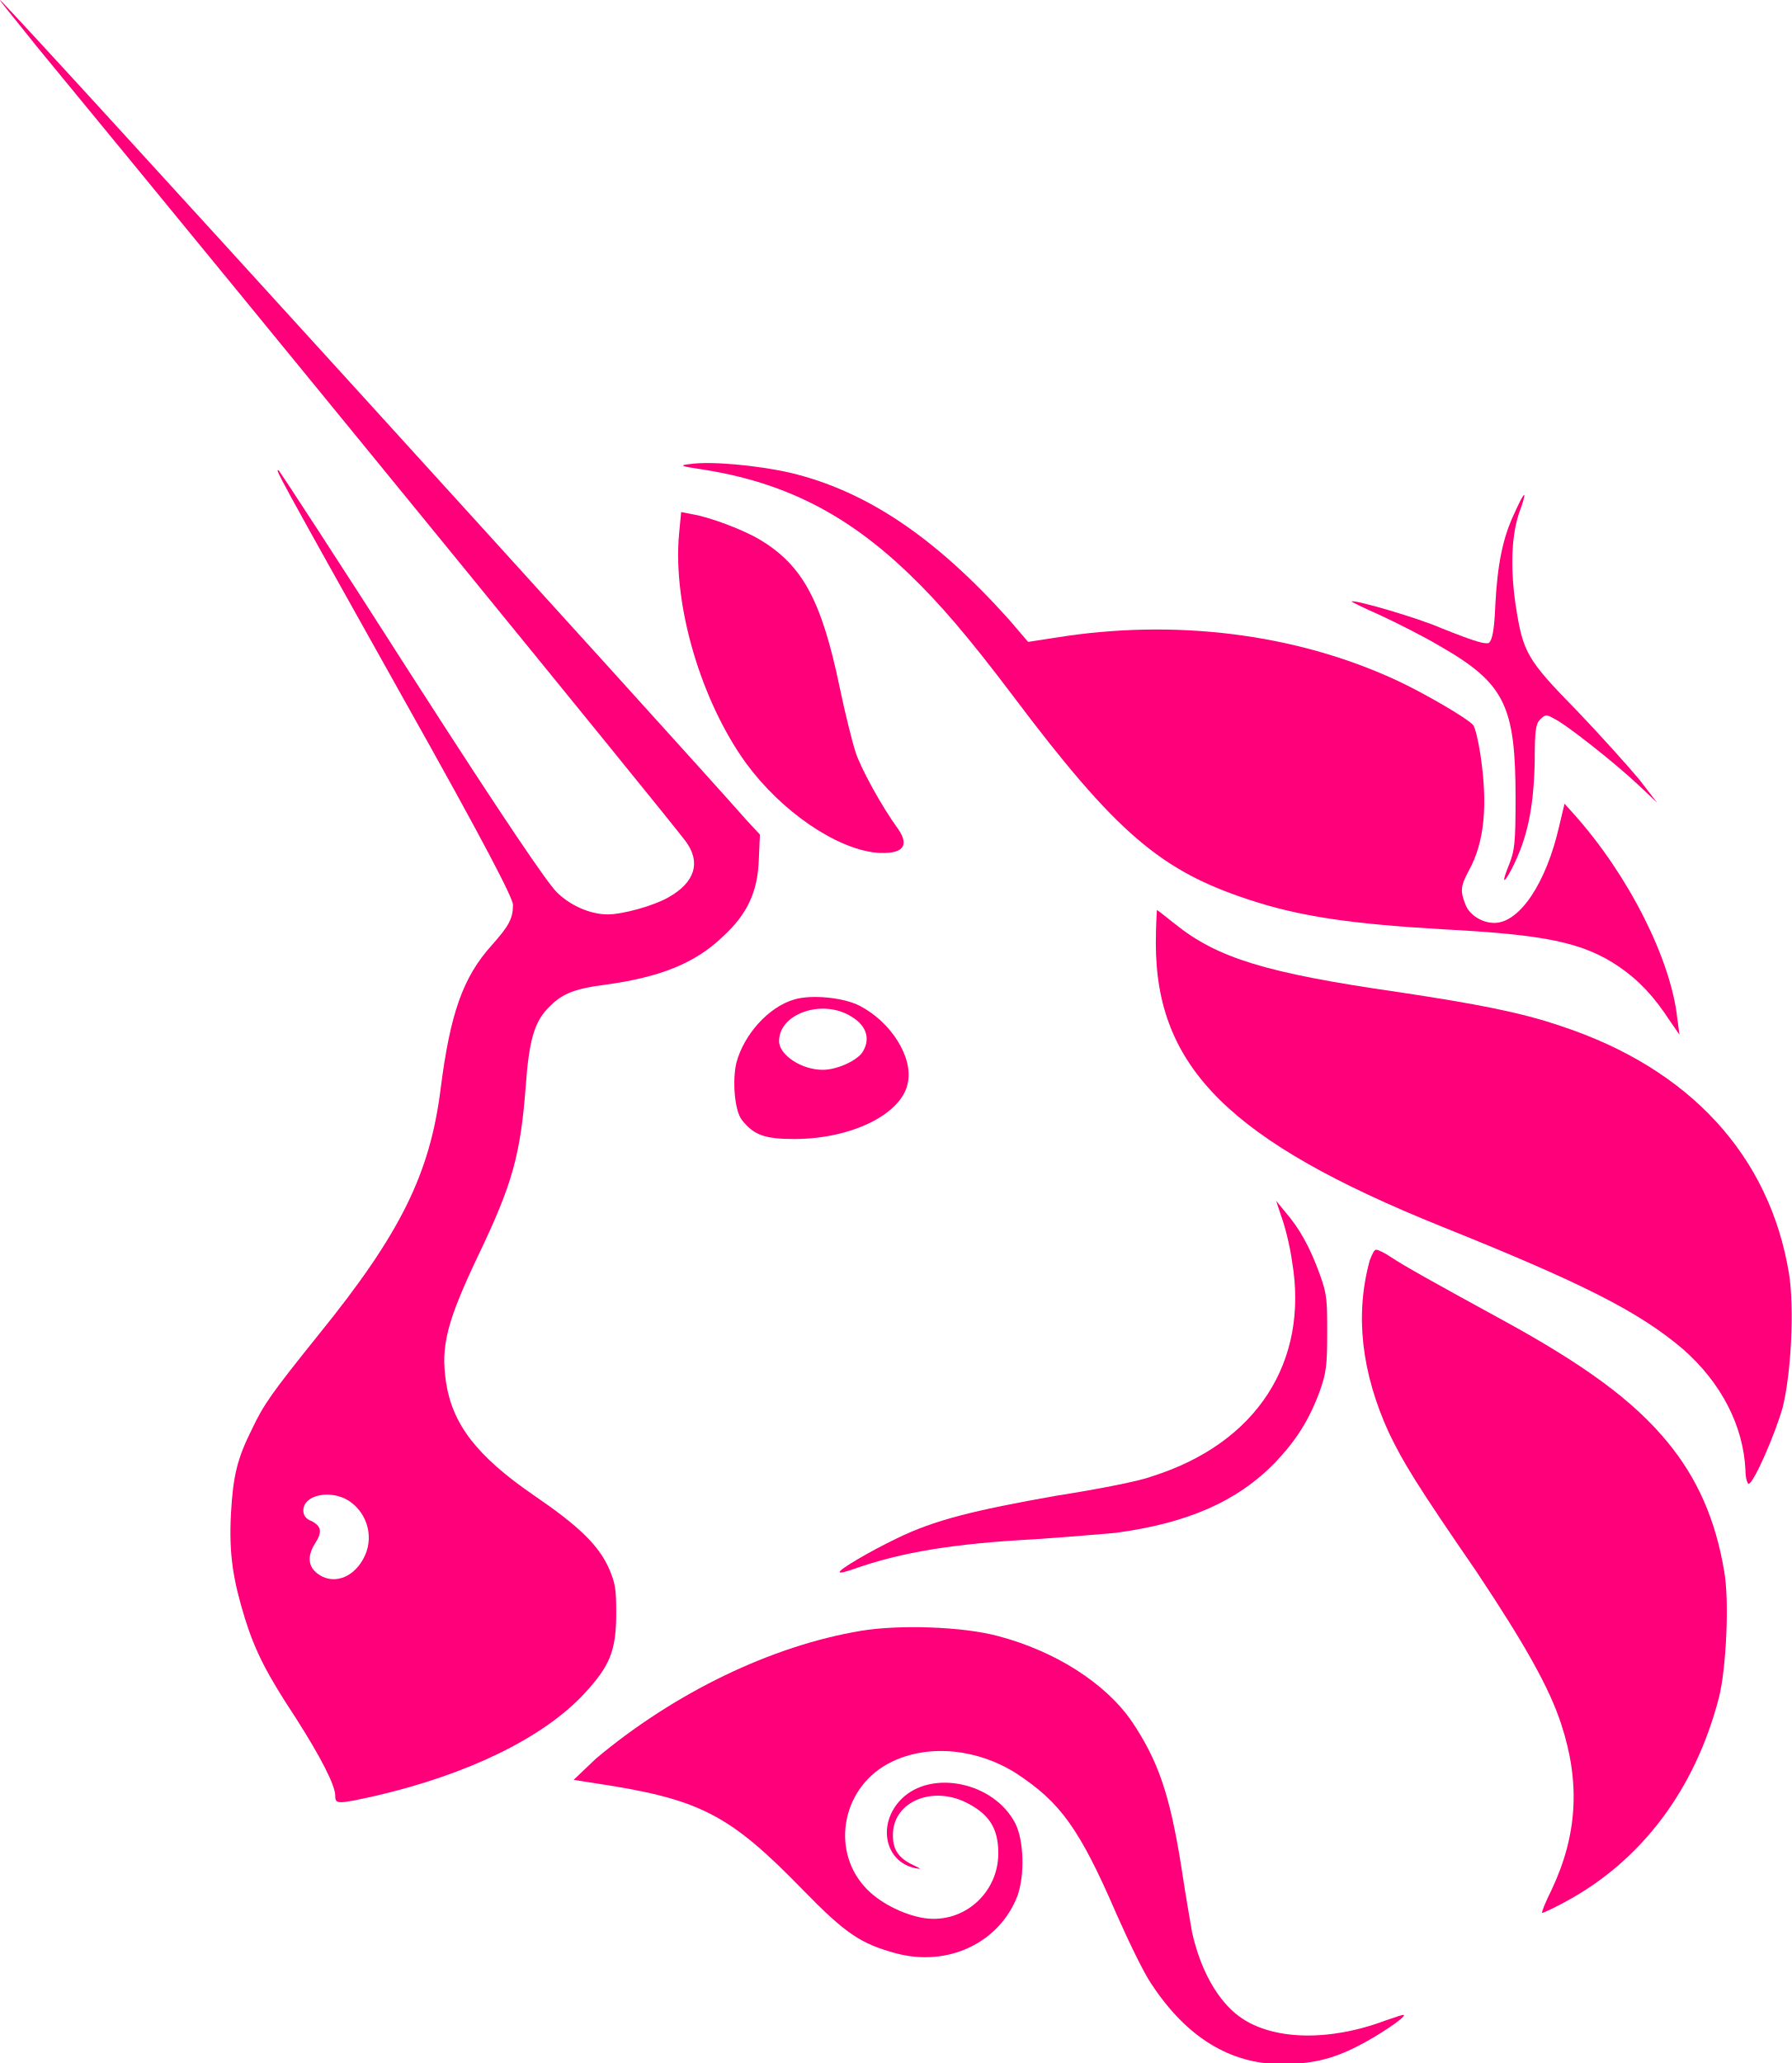
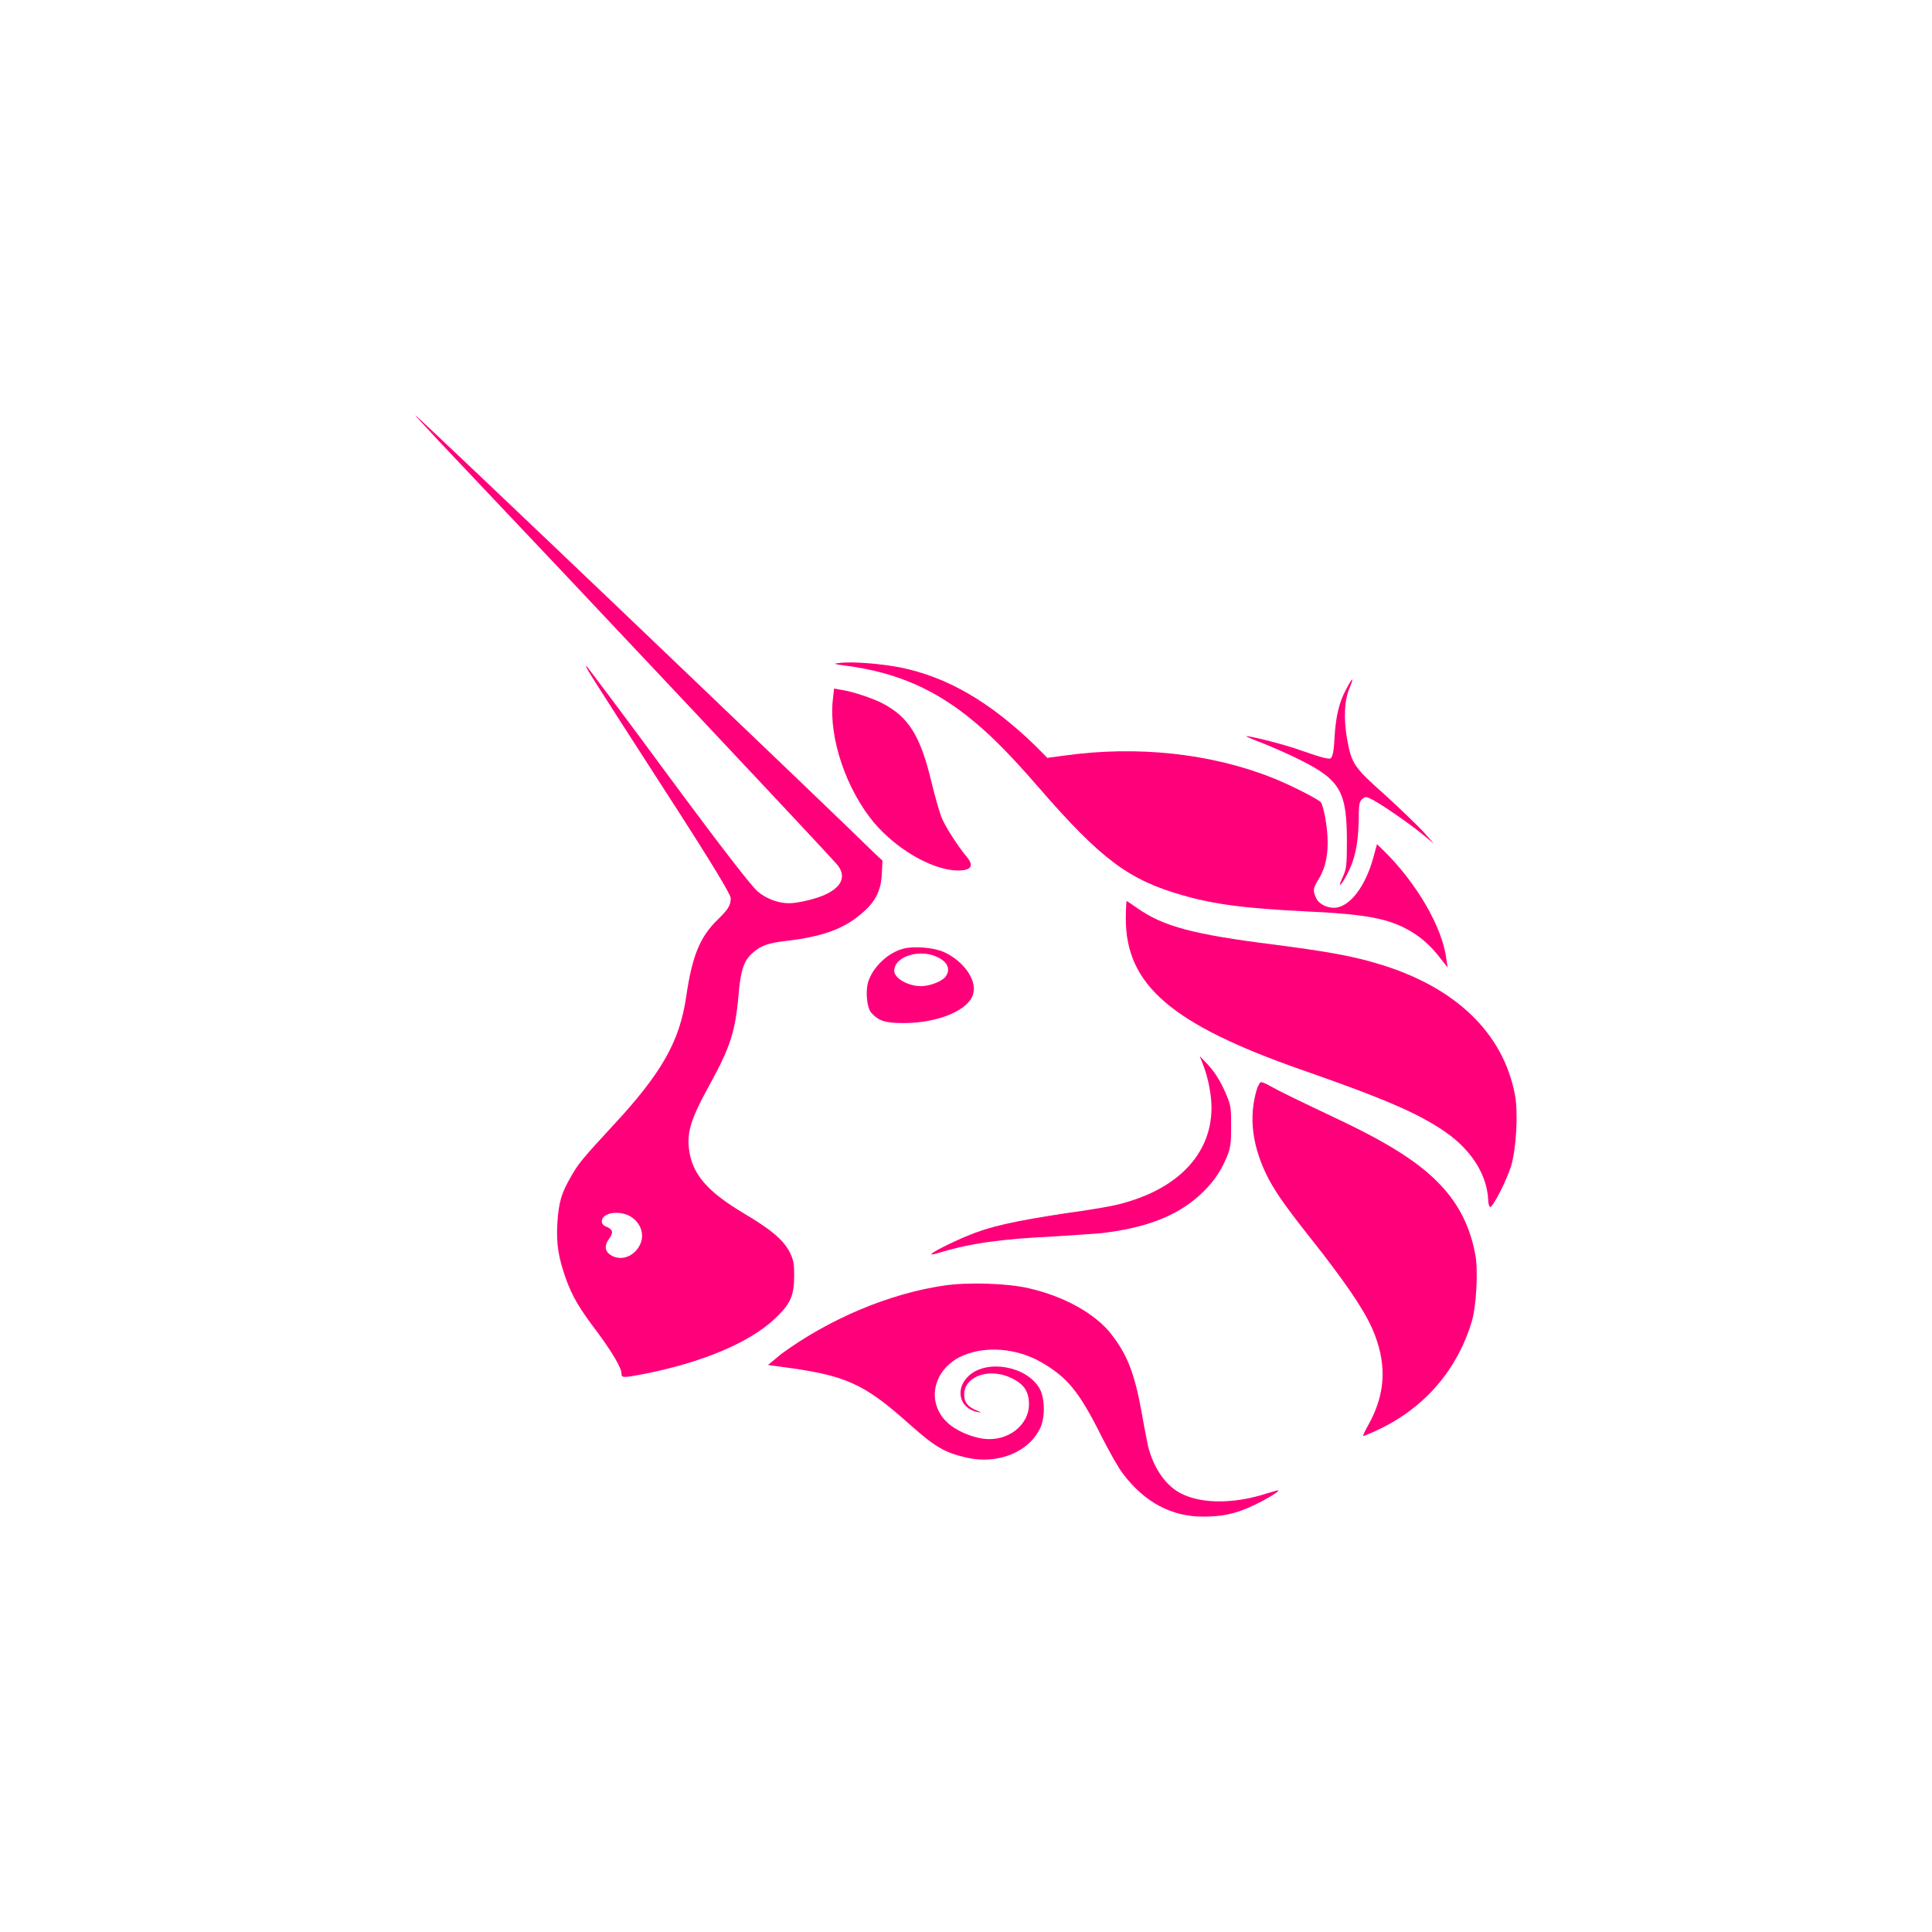
- <svg xmlns="http://www.w3.org/2000/svg" version="1.1" id="Layer_1" x="0px" y="0px" viewBox="0 0 168.3 193.8" style="enable-background:new 0 0 168.3 193.8;" xml:space="preserve">
-   <style type="text/css">
- 	.uni0{fill:#FF007A;}
- 	.uni1{fill-rule:evenodd;clip-rule:evenodd;fill:#FF007A;}
- </style>
-   <path class="uni0" d="M66,44.1c-2.1-0.3-2.2-0.4-1.2-0.5c1.9-0.3,6.3,0.1,9.4,0.8c7.2,1.7,13.7,6.1,20.6,13.8l1.8,2.1l2.6-0.4  c11.1-1.8,22.5-0.4,32,4c2.6,1.2,6.7,3.6,7.2,4.2c0.2,0.2,0.5,1.5,0.7,2.8c0.7,4.7,0.4,8.2-1.1,10.9c-0.8,1.5-0.8,1.9-0.3,3.2  c0.4,1,1.6,1.7,2.7,1.7c2.4,0,4.9-3.8,6.1-9.1l0.5-2.1l0.9,1c5.1,5.7,9.1,13.6,9.7,19.2l0.2,1.5l-0.9-1.3c-1.5-2.3-2.9-3.8-4.8-5.1  c-3.4-2.3-7-3-16.5-3.5c-8.6-0.5-13.5-1.2-18.3-2.8c-8.2-2.7-12.4-6.2-22.1-19.1c-4.3-5.7-7-8.8-9.7-11.4  C79.6,48.3,73.7,45.3,66,44.1z" />
-   <path class="uni0" d="M140.5,56.8c0.2-3.8,0.7-6.3,1.8-8.6c0.4-0.9,0.8-1.7,0.9-1.7c0.1,0-0.1,0.7-0.4,1.5c-0.8,2.2-0.9,5.3-0.4,8.8  c0.7,4.5,1,5.1,5.8,10c2.2,2.3,4.8,5.2,5.8,6.4l1.7,2.2l-1.7-1.6c-2.1-2-6.9-5.8-8-6.3c-0.7-0.4-0.8-0.4-1.3,0.1  c-0.4,0.4-0.5,1-0.5,3.9c-0.1,4.5-0.7,7.3-2.2,10.2c-0.8,1.5-0.9,1.2-0.2-0.5c0.5-1.3,0.6-1.9,0.6-6.2c0-8.7-1-10.8-7.1-14.3  c-1.5-0.9-4.1-2.2-5.6-2.9c-1.6-0.7-2.8-1.3-2.7-1.3c0.2-0.2,6.1,1.5,8.4,2.5c3.5,1.4,4.1,1.5,4.5,1.4  C140.2,60.1,140.4,59.3,140.5,56.8z" />
-   <path class="uni0" d="M70.1,71.7c-4.2-5.8-6.9-14.8-6.3-21.5l0.2-2.1l1,0.2c1.8,0.3,4.9,1.5,6.4,2.4c4,2.4,5.8,5.7,7.5,13.9  c0.5,2.4,1.2,5.2,1.5,6.1c0.5,1.5,2.4,5,4,7.2c1.1,1.6,0.4,2.4-2.1,2.2C78.5,79.7,73.4,76.2,70.1,71.7z" />
-   <path class="uni0" d="M135.4,115.2c-19.8-8-26.8-14.9-26.8-26.6c0-1.7,0.1-3.1,0.1-3.1c0.1,0,0.8,0.6,1.7,1.3c4,3.2,8.5,4.6,21,6.4  c7.3,1.1,11.5,1.9,15.3,3.2c12.1,4,19.6,12.2,21.4,23.3c0.5,3.2,0.2,9.3-0.6,12.5c-0.7,2.5-2.7,7.1-3.2,7.2c-0.1,0-0.3-0.5-0.3-1.3  c-0.2-4.2-2.3-8.2-5.8-11.3C154,123.2,148.6,120.5,135.4,115.2z" />
-   <path class="uni0" d="M121.4,118.5c-0.2-1.5-0.7-3.4-1-4.2l-0.5-1.5l0.9,1.1c1.3,1.5,2.3,3.3,3.2,5.8c0.7,1.9,0.7,2.5,0.7,5.6  c0,3-0.1,3.7-0.7,5.4c-1,2.7-2.2,4.6-4.2,6.7c-3.6,3.7-8.3,5.7-15,6.6c-1.2,0.1-4.6,0.4-7.6,0.6c-7.5,0.4-12.5,1.2-17,2.8  c-0.6,0.2-1.2,0.4-1.3,0.3c-0.2-0.2,2.9-2,5.4-3.2c3.5-1.7,7.1-2.6,15-4c3.9-0.6,7.9-1.4,8.9-1.8C118.1,135.6,123,127.9,121.4,118.5  z" />
-   <path class="uni0" d="M130.5,134.6c-2.6-5.7-3.2-11.1-1.8-16.2c0.2-0.5,0.4-1,0.6-1c0.2,0,0.8,0.3,1.4,0.7c1.2,0.8,3.7,2.2,10.1,5.7  c8.1,4.4,12.7,7.8,15.9,11.7c2.8,3.4,4.5,7.3,5.3,12.1c0.5,2.7,0.2,9.2-0.5,11.9c-2.2,8.5-7.2,15.3-14.5,19.2c-1.1,0.6-2,1-2.1,1  c-0.1,0,0.3-1,0.9-2.2c2.4-5.1,2.7-10,0.9-15.5c-1.1-3.4-3.4-7.5-8-14.4C133.2,139.6,131.9,137.5,130.5,134.6z" />
-   <path class="uni0" d="M56,165.2c7.4-6.2,16.5-10.6,24.9-12c3.6-0.6,9.6-0.4,12.9,0.5c5.3,1.4,10.1,4.4,12.6,8.1  c2.4,3.6,3.5,6.7,4.6,13.6c0.4,2.7,0.9,5.5,1,6.1c0.8,3.6,2.4,6.4,4.4,7.9c3.1,2.3,8.5,2.4,13.8,0.4c0.9-0.3,1.7-0.6,1.7-0.5  c0.2,0.2-2.5,2-4.3,2.9c-2.5,1.3-4.5,1.7-7.2,1.7c-4.8,0-8.9-2.5-12.2-7.5c-0.7-1-2.1-3.9-3.3-6.6c-3.5-8.1-5.3-10.5-9.4-13.2  c-3.6-2.3-8.2-2.8-11.7-1.1c-4.6,2.2-5.8,8.1-2.6,11.7c1.3,1.5,3.7,2.7,5.7,3c3.7,0.5,6.9-2.4,6.9-6.1c0-2.4-0.9-3.8-3.3-4.9  c-3.2-1.4-6.7,0.2-6.6,3.3c0,1.3,0.6,2.1,1.9,2.7c0.8,0.4,0.8,0.4,0.2,0.3c-2.9-0.6-3.6-4.2-1.3-6.5c2.8-2.8,8.7-1.6,10.7,2.3  c0.8,1.6,0.9,4.8,0.2,6.8c-1.7,4.4-6.5,6.7-11.4,5.4c-3.3-0.9-4.7-1.8-8.7-5.9c-7-7.2-9.7-8.6-19.7-10.1l-1.9-0.3L56,165.2z" />
-   <path class="uni1" d="M3.4,4.3c23.3,28.3,59.2,72.3,61,74.7c1.5,2,0.9,3.9-1.6,5.3c-1.4,0.8-4.3,1.6-5.7,1.6c-1.6,0-3.5-0.8-4.8-2.1  c-0.9-0.9-4.8-6.6-13.6-20.3c-6.7-10.5-12.4-19.2-12.5-19.3C25.8,44,25.8,44,38,65.8C45.7,79.5,48.2,84.4,48.2,85c0,1.3-0.4,2-2,3.8  c-2.7,3-3.9,6.4-4.8,13.5c-1,7.9-3.7,13.5-11.4,23c-4.5,5.6-5.2,6.6-6.3,8.9c-1.4,2.8-1.8,4.4-2,8c-0.2,3.8,0.2,6.2,1.3,9.8  c1,3.2,2.1,5.3,4.8,9.4c2.3,3.6,3.7,6.3,3.7,7.3c0,0.8,0.2,0.8,3.8,0c8.6-2,15.7-5.4,19.6-9.6c2.4-2.6,3-4,3-7.6  c0-2.3-0.1-2.8-0.7-4.2c-1-2.2-2.9-4-7-6.8c-5.4-3.7-7.7-6.7-8.3-10.7c-0.5-3.4,0.1-5.7,3.1-12c3.1-6.5,3.9-9.2,4.4-15.8  c0.3-4.2,0.8-5.9,2-7.2c1.3-1.4,2.4-1.9,5.5-2.3c5.1-0.7,8.4-2,11-4.5c2.3-2.1,3.3-4.2,3.4-7.3l0.1-2.3L70.1,77C65.4,71.6,0.3,0,0,0  C-0.1,0,1.5,1.9,3.4,4.3z M34.1,146.5c1.1-1.9,0.5-4.3-1.3-5.5c-1.7-1.1-4.3-0.6-4.3,0.9c0,0.4,0.2,0.8,0.8,1c0.9,0.5,1,1,0.3,2.1  c-0.7,1.1-0.7,2.1,0.2,2.8C31.2,148.9,33.1,148.3,34.1,146.5z" />
-   <path class="uni1" d="M74.6,93.9c-2.4,0.7-4.7,3.3-5.4,5.9c-0.4,1.6-0.2,4.5,0.5,5.4c1.1,1.4,2.1,1.8,4.9,1.8  c5.5,0,10.2-2.4,10.7-5.3c0.5-2.4-1.6-5.7-4.5-7.2C79.3,93.7,76.2,93.4,74.6,93.9z M81,98.9c0.8-1.2,0.5-2.5-1-3.4  c-2.7-1.7-6.8-0.3-6.8,2.3c0,1.3,2.1,2.7,4.1,2.7C78.6,100.5,80.4,99.7,81,98.9z" />
+ <svg xmlns="http://www.w3.org/2000/svg" fill="none" height="200" viewBox="0 0 200 200" width="200">
+   <g fill="#ff007a">
+     <path d="m87.696 68.928c-1.422-.176-1.49-.235-.813-.294 1.287-.176 4.266.059 6.365.47 4.876 1 9.277 3.586 13.949 8.114l1.219 1.235 1.761-.235c7.517-1.058 15.236-.235 21.669 2.352 1.761.706 4.537 2.116 4.876 2.469.135.118.338.882.474 1.646.474 2.763.271 4.821-.745 6.409-.542.882-.542 1.117-.203 1.881.271.588 1.083 1 1.828 1 1.625 0 3.318-2.234 4.131-5.35l.339-1.235.609.588c3.453 3.351 6.162 7.996 6.568 11.288l.136.882-.61-.764c-1.015-1.352-1.963-2.234-3.25-2.998-2.302-1.352-4.74-1.764-11.173-2.058-5.824-.294-9.142-.706-12.392-1.646-5.553-1.587-8.397-3.645-14.966-11.229-2.911-3.351-4.74-5.174-6.568-6.702-3.995-3.351-7.991-5.115-13.205-5.821z" />
+     <path d="m138.145 76.395c.135-2.234.474-3.704 1.219-5.056.27-.529.541-1.0.609-1s-.068.411-.271.882c-.542 1.293-.609 3.116-.271 5.174.474 2.646.677 2.998 3.928 5.879 1.49 1.352 3.25 3.057 3.927 3.763l1.152 1.294-1.152-.941c-1.422-1.176-4.672-3.41-5.417-3.704-.474-.235-.542-.235-.88.059-.271.235-.339.588-.339 2.293-.068 2.646-.474 4.292-1.49 5.997-.541.882-.609.706-.135-.294.339-.764.406-1.117.406-3.645 0-5.115-.677-6.35-4.808-8.407-1.015-.529-2.776-1.294-3.792-1.705-1.083-.412-1.896-.764-1.828-.764.135-.118 4.131.882 5.688 1.47 2.37.823 2.777.882 3.047.823.204-.176.339-.647.407-2.116z" />
+     <path d="m90.472 85.155c-2.844-3.41-4.672-8.701-4.266-12.64l.135-1.235.677.118c1.219.176 3.318.882 4.334 1.411 2.709 1.411 3.928 3.351 5.079 8.172.339 1.411.813 3.057 1.016 3.586.339.882 1.625 2.94 2.709 4.233.745.941.271 1.411-1.422 1.294-2.573-.235-6.027-2.293-8.261-4.939z" />
+     <path d="m134.691 110.73c-13.408-4.704-18.148-8.76-18.148-15.639 0-1.0.068-1.823.068-1.823.067 0 .541.353 1.151.764 2.709 1.881 5.756 2.704 14.22 3.763 4.944.647 7.788 1.117 10.361 1.881 8.194 2.351 13.272 7.173 14.491 13.699.339 1.881.136 5.467-.406 7.349-.474 1.47-1.828 4.174-2.167 4.233-.068 0-.203-.294-.203-.764-.136-2.47-1.558-4.822-3.928-6.644-2.844-2.117-6.5-3.704-15.439-6.82z" />
+     <path d="m125.211 112.67c-.135-.882-.474-1.999-.677-2.469l-.339-.882.61.647c.88.881 1.557 1.94 2.167 3.41.474 1.117.474 1.469.474 3.292 0 1.764-.068 2.175-.474 3.175-.677 1.587-1.49 2.704-2.844 3.939-2.438 2.175-5.621 3.351-10.158 3.88-.812.059-3.115.235-5.146.353-5.079.235-8.465.706-11.512 1.646-.406.118-.813.235-.88.177-.135-.118 1.964-1.176 3.656-1.882 2.37-.999 4.808-1.528 10.158-2.351 2.641-.353 5.349-.824 6.026-1.059 6.704-1.822 10.023-6.349 8.939-11.876z" />
+     <path d="m131.373 122.136c-1.761-3.352-2.167-6.526-1.219-9.525.135-.294.271-.588.406-.588.136 0 .542.177.948.412.813.47 2.506 1.293 6.84 3.351 5.485 2.587 8.6 4.586 10.767 6.879 1.896 1.999 3.047 4.292 3.589 7.114.338 1.587.135 5.409-.339 6.996-1.49 4.998-4.876 8.995-9.819 11.288-.745.353-1.354.588-1.422.588s.203-.588.609-1.293c1.626-2.999 1.829-5.879.61-9.113-.745-1.999-2.302-4.41-5.417-8.466-3.725-4.704-4.605-5.938-5.553-7.643z" />
+     <path d="m80.924 140.126c5.011-3.645 11.173-6.232 16.861-7.055 2.438-.352 6.501-.235 8.736.294 3.589.823 6.839 2.587 8.532 4.762 1.625 2.117 2.37 3.94 3.115 7.996.271 1.588.61 3.234.677 3.587.542 2.116 1.625 3.763 2.98 4.644 2.099 1.353 5.756 1.411 9.345.236.609-.177 1.151-.353 1.151-.294.135.117-1.693 1.175-2.912 1.705-1.693.764-3.047.999-4.876.999-3.25 0-6.026-1.47-8.261-4.409-.474-.588-1.422-2.293-2.235-3.881-2.37-4.762-3.589-6.173-6.365-7.76-2.438-1.353-5.553-1.647-7.923-.647-3.115 1.293-3.928 4.762-1.761 6.879.88.882 2.505 1.587 3.859 1.763 2.506.294 4.673-1.411 4.673-3.586 0-1.411-.61-2.234-2.235-2.881-2.167-.823-4.537.118-4.469 1.94 0 .765.406 1.235 1.287 1.588.541.235.541.235.135.176-1.964-.353-2.438-2.469-.88-3.821 1.896-1.647 5.891-.941 7.245 1.352.542.941.61 2.822.136 3.998-1.151 2.587-4.402 3.939-7.72 3.175-2.235-.53-3.183-1.059-5.891-3.469-4.74-4.233-6.569-5.056-13.34-5.938l-1.287-.177z" />
+     <g clip-rule="evenodd" fill-rule="evenodd">
+       <path d="m45.305 45.528c15.778 16.639 40.088 42.508 41.307 43.919 1.016 1.176.61 2.293-1.083 3.116-.948.47-2.912.941-3.86.941-1.083 0-2.37-.47-3.25-1.235-.609-.529-3.25-3.88-9.209-11.935-4.537-6.173-8.397-11.288-8.465-11.347-.271-.118-.271-.118 7.991 12.699 5.214 8.055 6.907 10.936 6.907 11.288 0 .764-.271 1.176-1.354 2.234-1.828 1.764-2.641 3.763-3.25 7.937-.677 4.645-2.506 7.938-7.72 13.523-3.047 3.292-3.521 3.88-4.266 5.232-.948 1.647-1.219 2.587-1.354 4.704-.135 2.234.135 3.645.88 5.762.677 1.881 1.422 3.116 3.25 5.526 1.558 2.117 2.506 3.704 2.506 4.292 0 .47.135.47 2.573 0 5.824-1.176 10.632-3.175 13.273-5.644 1.625-1.529 2.031-2.352 2.031-4.468 0-1.353-.068-1.647-.474-2.47-.677-1.293-1.964-2.351-4.74-3.998-3.657-2.175-5.214-3.939-5.62-6.29-.339-1.999.068-3.352 2.099-7.056 2.099-3.821 2.641-5.409 2.98-9.289.203-2.469.542-3.469 1.354-4.233.88-.823 1.625-1.117 3.724-1.352 3.454-.411 5.688-1.176 7.449-2.646 1.558-1.235 2.235-2.469 2.302-4.292l.068-1.352-.88-.823c-3.183-3.175-47.266-45.271-47.469-45.271-.068 0 1.016 1.117 2.302 2.528zm20.789 83.604c.745-1.117.339-2.528-.88-3.234-1.151-.646-2.912-.352-2.912.53 0 .235.135.47.542.587.61.294.677.588.203 1.235s-.474 1.235.135 1.646c.948.647 2.235.294 2.912-.764z" />
+       <path d="m93.519 98.207c-1.625.412-3.183 1.94-3.657 3.469-.271.94-.136 2.645.339 3.174.745.823 1.422 1.059 3.318 1.059 3.724 0 6.907-1.411 7.246-3.116.339-1.411-1.083-3.352-3.047-4.234-1.016-.47-3.115-.647-4.198-.353zm4.334 2.939c.542-.705.339-1.47-.677-1.999-1.828-1-4.605-.176-4.605 1.353 0 .764 1.422 1.587 2.776 1.587.88 0 2.099-.47 2.506-.941z" />
+     </g>
+   </g>
</svg>
